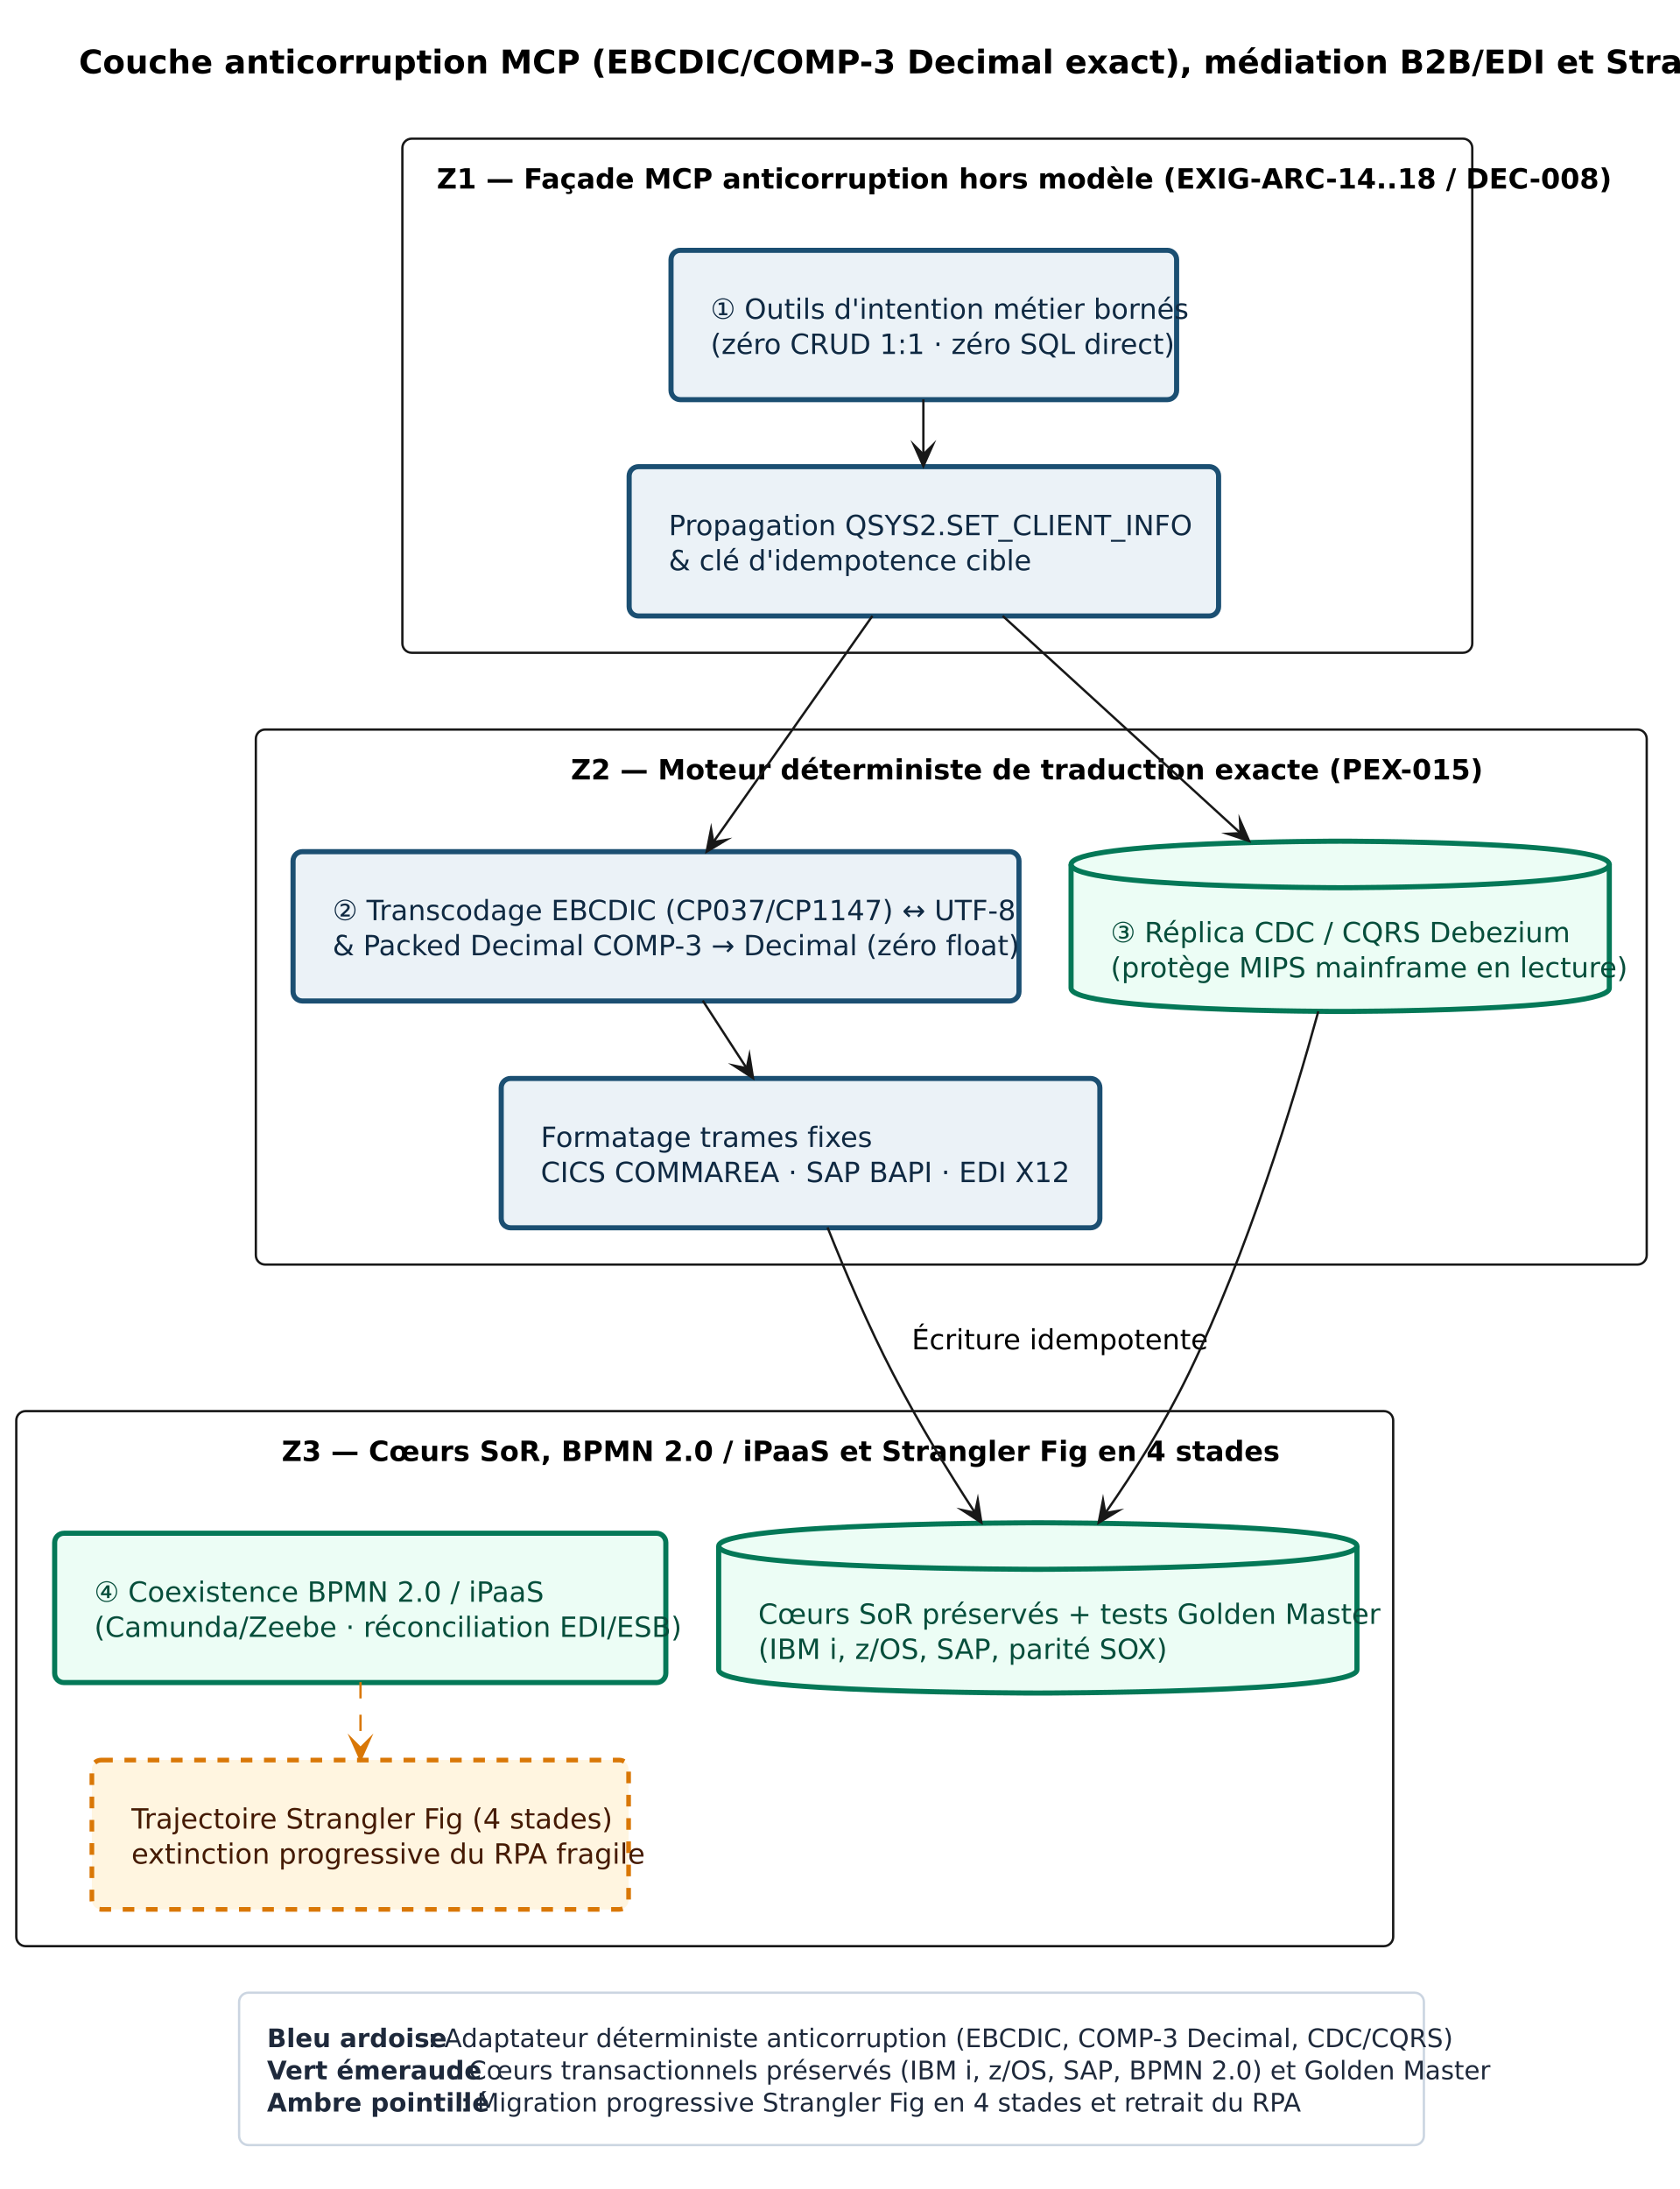
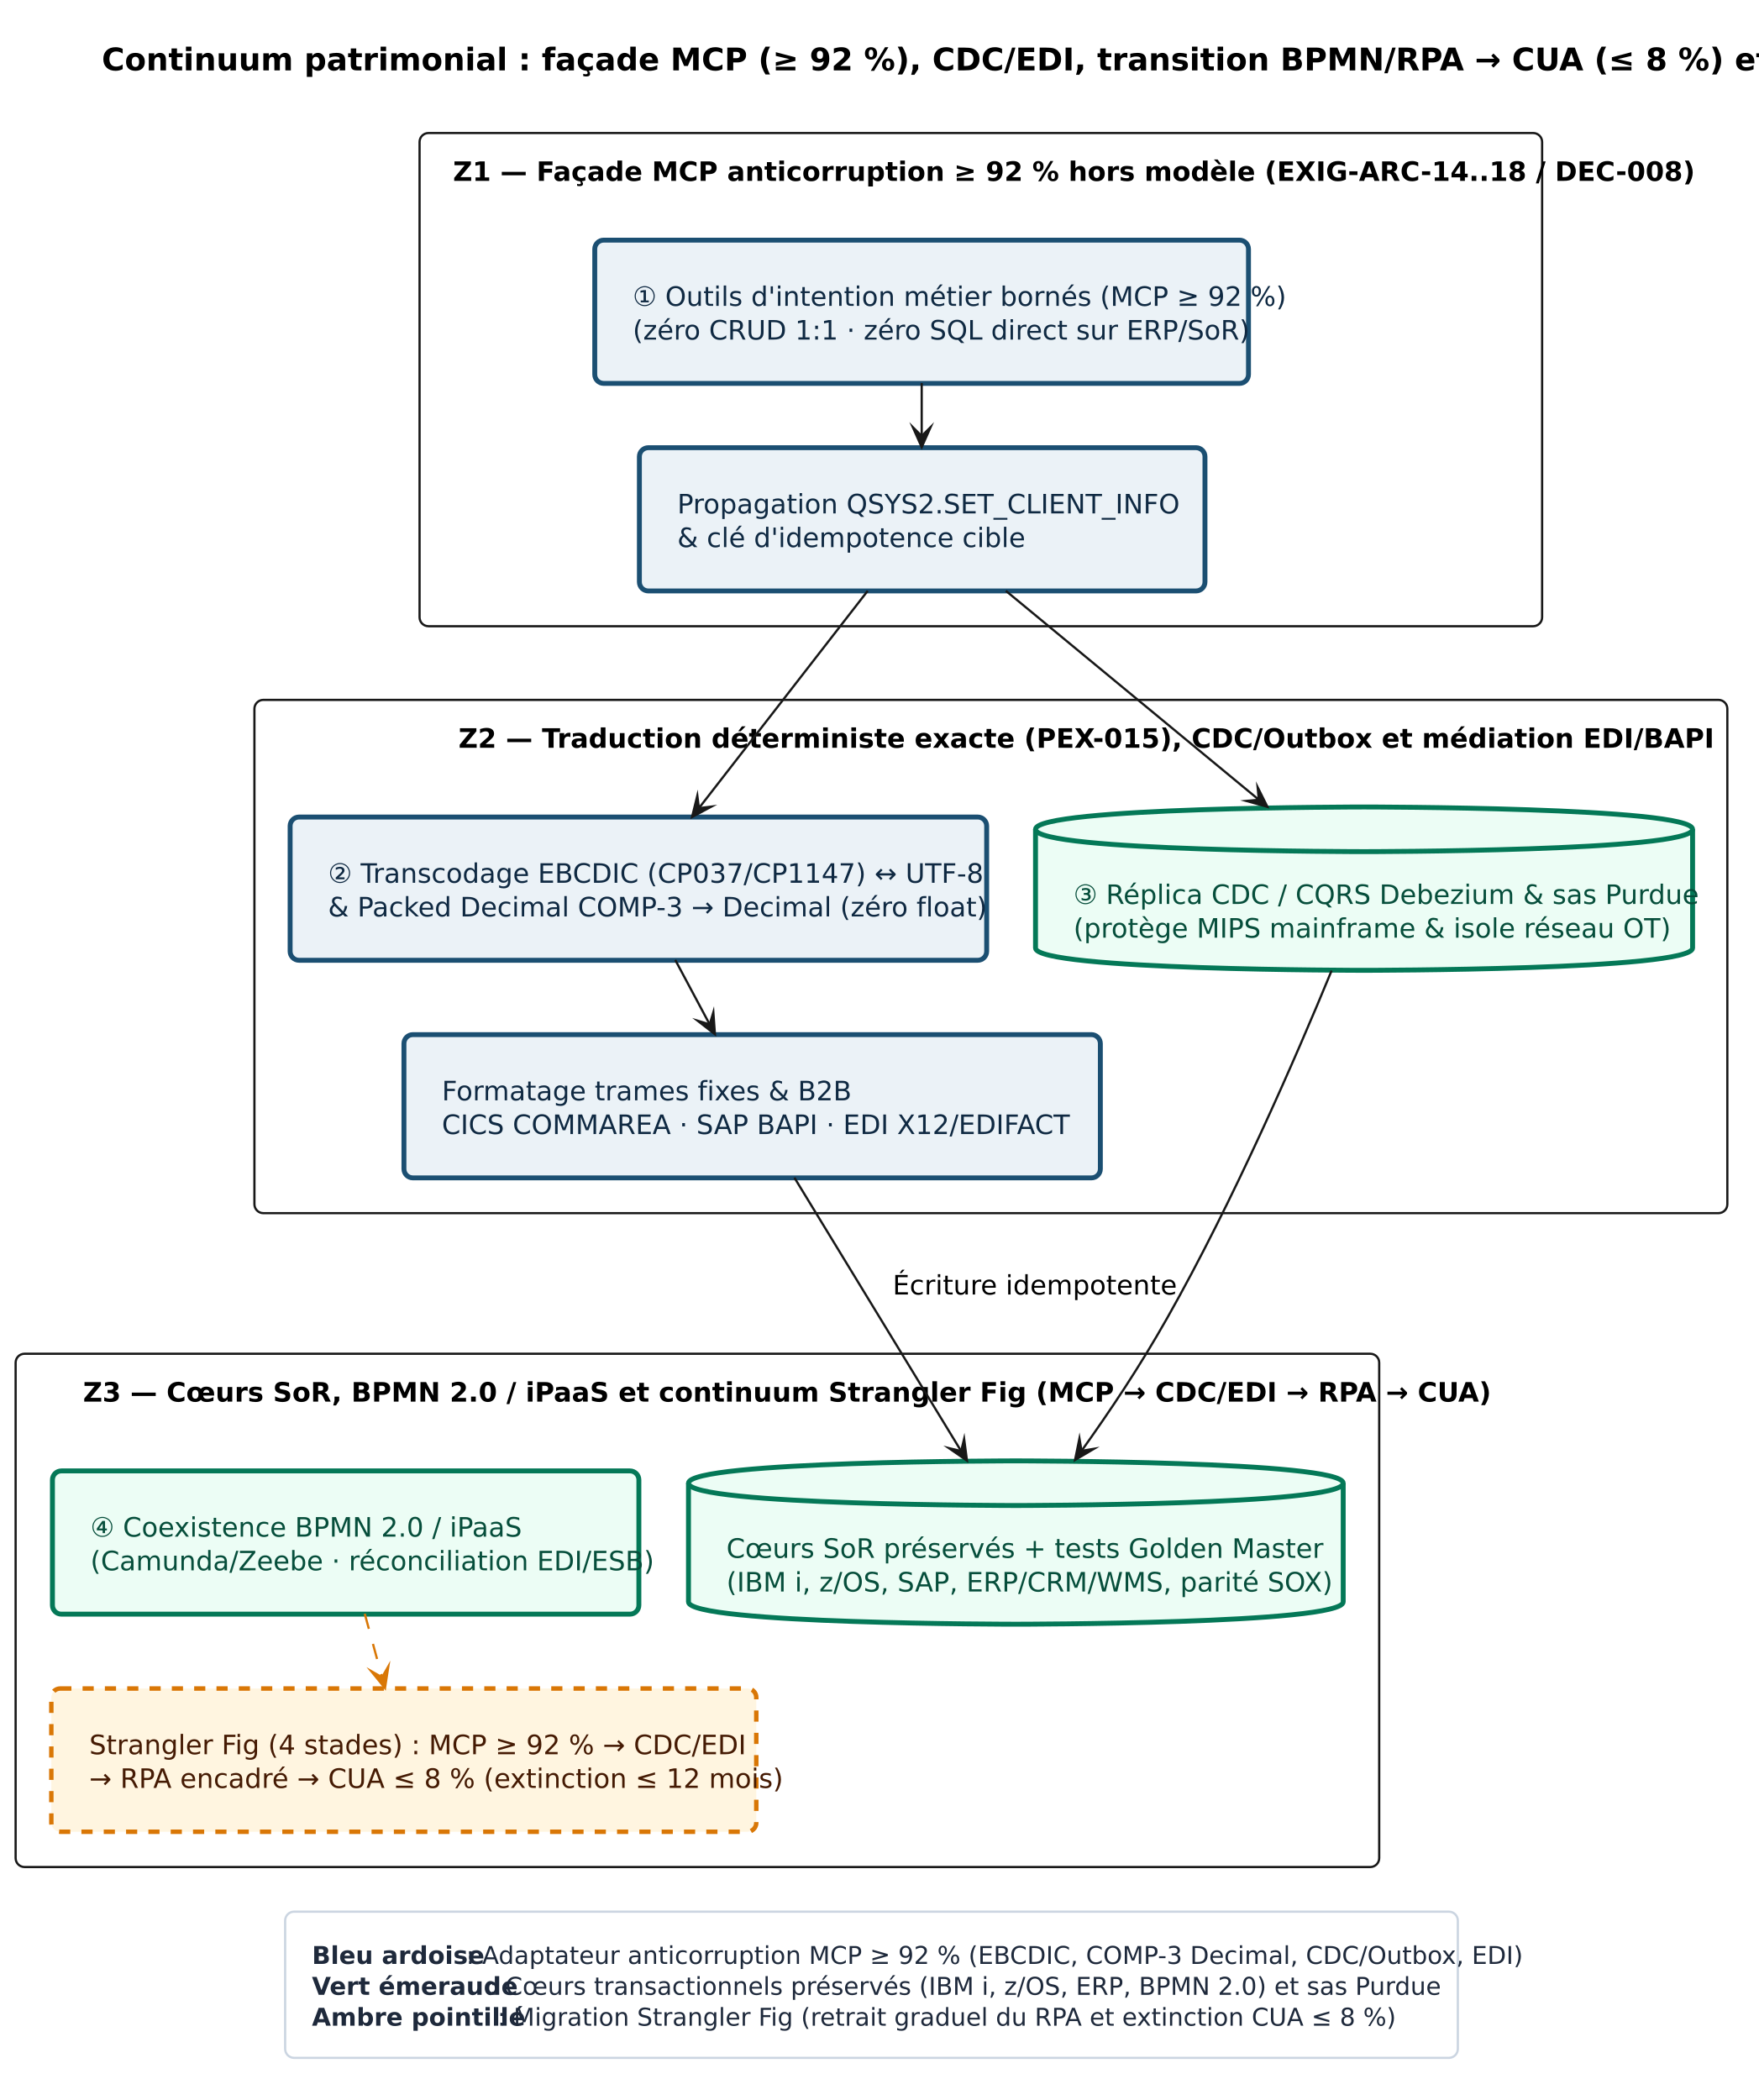
- <svg xmlns="http://www.w3.org/2000/svg" version="1.1" data-diagram-type="DESCRIPTION" style="width:722px;height:941px;background:#FFFFFF;" width="722px" height="941px" viewBox="0 0 722 941" zoomAndPan="magnify" preserveAspectRatio="none" contentStyleType="text/css">
+ <svg xmlns="http://www.w3.org/2000/svg" version="1.1" data-diagram-type="DESCRIPTION" style="width:788px;height:941px;background:#FFFFFF;" width="788px" height="941px" viewBox="0 0 788 941" zoomAndPan="magnify" preserveAspectRatio="none" contentStyleType="text/css">
  <defs />
  <g font-family="sans-serif" lengthAdjust="spacing">
    <g class="title" data-source-line="27">
-       <text x="33.897" y="31.533" fill="#000" font-size="14" textLength="647.206" font-weight="700" font-family="'DejaVu Sans'">Couche anticorruption MCP (EBCDIC/COMP-3 Decimal exact), médiation B2B/EDI et Strangler Fig</text>
+       <text x="45.596" y="31.533" fill="#000" font-size="14" textLength="689.808" font-weight="700" font-family="'DejaVu Sans'">Continuum patrimonial : façade MCP (≥ 92 %), CDC/EDI, transition BPMN/RPA → CUA (≤ 8 %) et Purdue</text>
    </g>
-     <g class="cluster" data-qualified-name="Z1 . Fa.ade MCP anticorruption hors mod.le .EXIG-ARC-14..18 . DEC-008." id="ent0001" data-source-line="29">
-       <rect x="173" y="59.609" width="460" height="221" fill="none" style="stroke:#181818;stroke-width:1;" rx="4" ry="4" />
-       <text x="187.771" y="81.066" fill="#000" font-size="12" textLength="430.459" font-weight="700" font-family="'DejaVu Sans'">Z1 — Façade MCP anticorruption hors modèle (EXIG-ARC-14..18 / DEC-008)</text>
+     <g class="cluster" data-qualified-name="Z1 . Fa.ade MCP anticorruption . 92 . hors mod.le .EXIG-ARC-14..18 . DEC-008." id="ent0001" data-source-line="29">
+       <rect x="188" y="59.609" width="503" height="221" fill="none" style="stroke:#181818;stroke-width:1;" rx="4" ry="4" />
+       <text x="202.972" y="81.066" fill="#000" font-size="12" textLength="473.057" font-weight="700" font-family="'DejaVu Sans'">Z1 — Façade MCP anticorruption ≥ 92 % hors modèle (EXIG-ARC-14..18 / DEC-008)</text>
    </g>
-     <g class="cluster" data-qualified-name="Z2 . Moteur d.terministe de traduction exacte .PEX-015." id="ent0005" data-source-line="35">
-       <rect x="110" y="313.609" width="598" height="230" fill="none" style="stroke:#181818;stroke-width:1;" rx="4" ry="4" />
-       <text x="245.438" y="335.066" fill="#000" font-size="12" textLength="327.123" font-weight="700" font-family="'DejaVu Sans'">Z2 — Moteur déterministe de traduction exacte (PEX-015)</text>
+     <g class="cluster" data-qualified-name="Z2 . Traduction d.terministe exacte .PEX-015.. CDC.Outbox et m.diation EDI.BAPI" id="ent0005" data-source-line="35">
+       <rect x="114" y="313.609" width="660" height="230" fill="none" style="stroke:#181818;stroke-width:1;" rx="4" ry="4" />
+       <text x="205.433" y="335.066" fill="#000" font-size="12" textLength="477.135" font-weight="700" font-family="'DejaVu Sans'">Z2 — Traduction déterministe exacte (PEX-015), CDC/Outbox et médiation EDI/BAPI</text>
    </g>
-     <g class="cluster" data-qualified-name="Z3 . C.urs SoR. BPMN 2.0 . iPaaS et Strangler Fig en 4 stades" id="ent0012" data-source-line="44">
-       <rect x="7" y="606.609" width="592" height="230" fill="none" style="stroke:#181818;stroke-width:1;" rx="4" ry="4" />
-       <text x="121.099" y="628.066" fill="#000" font-size="12" textLength="363.803" font-weight="700" font-family="'DejaVu Sans'">Z3 — Cœurs SoR, BPMN 2.0 / iPaaS et Strangler Fig en 4 stades</text>
+     <g class="cluster" data-qualified-name="Z3 . C.urs SoR. BPMN 2.0 . iPaaS et continuum Strangler Fig .MCP . CDC.EDI . RPA . CUA." id="ent0012" data-source-line="44">
+       <rect x="7" y="606.609" width="611" height="230" fill="none" style="stroke:#181818;stroke-width:1;" rx="4" ry="4" />
+       <text x="37.194" y="628.066" fill="#000" font-size="12" textLength="550.611" font-weight="700" font-family="'DejaVu Sans'">Z3 — Cœurs SoR, BPMN 2.0 / iPaaS et continuum Strangler Fig (MCP → CDC/EDI → RPA → CUA)</text>
    </g>
-     <g class="entity" data-qualified-name="Z1 . Fa.ade MCP anticorruption hors mod.le .EXIG-ARC-14..18 . DEC-008..N1" id="ent0002" data-source-line="30">
-       <rect x="288.5" y="107.609" width="217.381" height="64.188" fill="#EBF2F7" style="stroke:#1B4F72;stroke-width:2.2;" rx="4" ry="4" />
-       <text x="305.5" y="137.066" fill="#0F2942" font-size="12" textLength="178.711" font-family="'DejaVu Sans'">① Outils d'intention métier bornés</text>
-       <text x="305.5" y="152.16" fill="#0F2942" font-size="12" textLength="183.381" font-family="'DejaVu Sans'">(zéro CRUD 1:1 · zéro SQL direct)</text>
+     <g class="entity" data-qualified-name="Z1 . Fa.ade MCP anticorruption . 92 . hors mod.le .EXIG-ARC-14..18 . DEC-008..N1" id="ent0002" data-source-line="30">
+       <rect x="266.5" y="107.609" width="292.926" height="64.188" fill="#EBF2F7" style="stroke:#1B4F72;stroke-width:2.2;" rx="4" ry="4" />
+       <text x="283.5" y="137.066" fill="#0F2942" font-size="12" textLength="258.926" font-family="'DejaVu Sans'">① Outils d'intention métier bornés (MCP ≥ 92 %)</text>
+       <text x="283.5" y="152.16" fill="#0F2942" font-size="12" textLength="258.07" font-family="'DejaVu Sans'">(zéro CRUD 1:1 · zéro SQL direct sur ERP/SoR)</text>
    </g>
-     <g class="entity" data-qualified-name="Z1 . Fa.ade MCP anticorruption hors mod.le .EXIG-ARC-14..18 . DEC-008..N2" id="ent0003" data-source-line="31">
-       <rect x="270.5" y="200.609" width="253.428" height="64.188" fill="#EBF2F7" style="stroke:#1B4F72;stroke-width:2.2;" rx="4" ry="4" />
-       <text x="287.5" y="230.066" fill="#0F2942" font-size="12" textLength="219.428" font-family="'DejaVu Sans'">Propagation QSYS2.SET_CLIENT_INFO</text>
-       <text x="287.5" y="245.16" fill="#0F2942" font-size="12" textLength="135.703" font-family="'DejaVu Sans'">&amp; clé d'idempotence cible</text>
+     <g class="entity" data-qualified-name="Z1 . Fa.ade MCP anticorruption . 92 . hors mod.le .EXIG-ARC-14..18 . DEC-008..N2" id="ent0003" data-source-line="31">
+       <rect x="286.5" y="200.609" width="253.428" height="64.188" fill="#EBF2F7" style="stroke:#1B4F72;stroke-width:2.2;" rx="4" ry="4" />
+       <text x="303.5" y="230.066" fill="#0F2942" font-size="12" textLength="219.428" font-family="'DejaVu Sans'">Propagation QSYS2.SET_CLIENT_INFO</text>
+       <text x="303.5" y="245.16" fill="#0F2942" font-size="12" textLength="135.703" font-family="'DejaVu Sans'">&amp; clé d'idempotence cible</text>
    </g>
-     <g class="entity" data-qualified-name="Z2 . Moteur d.terministe de traduction exacte .PEX-015..N3" id="ent0006" data-source-line="36">
-       <rect x="126" y="366.109" width="312.109" height="64.188" fill="#EBF2F7" style="stroke:#1B4F72;stroke-width:2.2;" rx="4" ry="4" />
-       <text x="143" y="395.566" fill="#0F2942" font-size="12" textLength="278.109" font-family="'DejaVu Sans'">② Transcodage EBCDIC (CP037/CP1147) ↔ UTF-8</text>
-       <text x="143" y="410.66" fill="#0F2942" font-size="12" textLength="269.092" font-family="'DejaVu Sans'">&amp; Packed Decimal COMP-3 → Decimal (zéro float)</text>
+     <g class="entity" data-qualified-name="Z2 . Traduction d.terministe exacte .PEX-015.. CDC.Outbox et m.diation EDI.BAPI.N3" id="ent0006" data-source-line="36">
+       <rect x="130" y="366.109" width="312.109" height="64.188" fill="#EBF2F7" style="stroke:#1B4F72;stroke-width:2.2;" rx="4" ry="4" />
+       <text x="147" y="395.566" fill="#0F2942" font-size="12" textLength="278.109" font-family="'DejaVu Sans'">② Transcodage EBCDIC (CP037/CP1147) ↔ UTF-8</text>
+       <text x="147" y="410.66" fill="#0F2942" font-size="12" textLength="269.092" font-family="'DejaVu Sans'">&amp; Packed Decimal COMP-3 → Decimal (zéro float)</text>
    </g>
-     <g class="entity" data-qualified-name="Z2 . Moteur d.terministe de traduction exacte .PEX-015..N4" id="ent0007" data-source-line="37">
-       <rect x="215.5" y="463.609" width="257.383" height="64.188" fill="#EBF2F7" style="stroke:#1B4F72;stroke-width:2.2;" rx="4" ry="4" />
-       <text x="232.5" y="493.066" fill="#0F2942" font-size="12" textLength="126.041" font-family="'DejaVu Sans'">Formatage trames fixes</text>
-       <text x="232.5" y="508.16" fill="#0F2942" font-size="12" textLength="223.383" font-family="'DejaVu Sans'">CICS COMMAREA · SAP BAPI · EDI X12</text>
+     <g class="entity" data-qualified-name="Z2 . Traduction d.terministe exacte .PEX-015.. CDC.Outbox et m.diation EDI.BAPI.N4" id="ent0007" data-source-line="37">
+       <rect x="181" y="463.609" width="312.051" height="64.188" fill="#EBF2F7" style="stroke:#1B4F72;stroke-width:2.2;" rx="4" ry="4" />
+       <text x="198" y="493.066" fill="#0F2942" font-size="12" textLength="163.395" font-family="'DejaVu Sans'">Formatage trames fixes &amp; B2B</text>
+       <text x="198" y="508.16" fill="#0F2942" font-size="12" textLength="278.051" font-family="'DejaVu Sans'">CICS COMMAREA · SAP BAPI · EDI X12/EDIFACT</text>
    </g>
-     <g class="entity" data-qualified-name="Z2 . Moteur d.terministe de traduction exacte .PEX-015..N5" id="ent0008" data-source-line="38">
-       <path d="M460.5,371.609 C460.5,361.609 576.207,361.609 576.207,361.609 C576.207,361.609 691.914,361.609 691.914,371.609 L691.914,424.797 C691.914,434.797 576.207,434.797 576.207,434.797 C576.207,434.797 460.5,434.797 460.5,424.797 L460.5,371.609" style="stroke:#047857;stroke-width:2.2;" fill="#ECFDF5" />
-       <path d="M460.5,371.609 C460.5,381.609 576.207,381.609 576.207,381.609 C576.207,381.609 691.914,381.609 691.914,371.609" style="stroke:#047857;stroke-width:2.2;" fill="none" />
-       <text x="477.5" y="405.066" fill="#064E3B" font-size="12" textLength="185.051" font-family="'DejaVu Sans'">③ Réplica CDC / CQRS Debezium</text>
-       <text x="477.5" y="420.16" fill="#064E3B" font-size="12" textLength="197.414" font-family="'DejaVu Sans'">(protège MIPS mainframe en lecture)</text>
+     <g class="entity" data-qualified-name="Z2 . Traduction d.terministe exacte .PEX-015.. CDC.Outbox et m.diation EDI.BAPI.N5" id="ent0008" data-source-line="38">
+       <path d="M464,371.609 C464,361.609 611.213,361.609 611.213,361.609 C611.213,361.609 758.426,361.609 758.426,371.609 L758.426,424.797 C758.426,434.797 611.213,434.797 611.213,434.797 C611.213,434.797 464,434.797 464,424.797 L464,371.609" style="stroke:#047857;stroke-width:2.2;" fill="#ECFDF5" />
+       <path d="M464,371.609 C464,381.609 611.213,381.609 611.213,381.609 C611.213,381.609 758.426,381.609 758.426,371.609" style="stroke:#047857;stroke-width:2.2;" fill="none" />
+       <text x="481" y="405.066" fill="#064E3B" font-size="12" textLength="260.426" font-family="'DejaVu Sans'">③ Réplica CDC / CQRS Debezium &amp; sas Purdue</text>
+       <text x="481" y="420.16" fill="#064E3B" font-size="12" textLength="240.756" font-family="'DejaVu Sans'">(protège MIPS mainframe &amp; isole réseau OT)</text>
    </g>
-     <g class="entity" data-qualified-name="Z3 . C.urs SoR. BPMN 2.0 . iPaaS et Strangler Fig en 4 stades.N6" id="ent0013" data-source-line="45">
-       <path d="M309,664.609 C309,654.609 446.208,654.609 446.208,654.609 C446.208,654.609 583.416,654.609 583.416,664.609 L583.416,717.797 C583.416,727.797 446.208,727.797 446.208,727.797 C446.208,727.797 309,727.797 309,717.797 L309,664.609" style="stroke:#047857;stroke-width:2.2;" fill="#ECFDF5" />
-       <path d="M309,664.609 C309,674.609 446.208,674.609 446.208,674.609 C446.208,674.609 583.416,674.609 583.416,664.609" style="stroke:#047857;stroke-width:2.2;" fill="none" />
-       <text x="326" y="698.066" fill="#064E3B" font-size="12" textLength="240.416" font-family="'DejaVu Sans'">Cœurs SoR préservés + tests Golden Master</text>
-       <text x="326" y="713.16" fill="#064E3B" font-size="12" textLength="164.707" font-family="'DejaVu Sans'">(IBM i, z/OS, SAP, parité SOX)</text>
+     <g class="entity" data-qualified-name="Z3 . C.urs SoR. BPMN 2.0 . iPaaS et continuum Strangler Fig .MCP . CDC.EDI . RPA . CUA..N6" id="ent0013" data-source-line="45">
+       <path d="M308.5,664.609 C308.5,654.609 455.186,654.609 455.186,654.609 C455.186,654.609 601.871,654.609 601.871,664.609 L601.871,717.797 C601.871,727.797 455.186,727.797 455.186,727.797 C455.186,727.797 308.5,727.797 308.5,717.797 L308.5,664.609" style="stroke:#047857;stroke-width:2.2;" fill="#ECFDF5" />
+       <path d="M308.5,664.609 C308.5,674.609 455.186,674.609 455.186,674.609 C455.186,674.609 601.871,674.609 601.871,664.609" style="stroke:#047857;stroke-width:2.2;" fill="none" />
+       <text x="325.5" y="698.066" fill="#064E3B" font-size="12" textLength="240.416" font-family="'DejaVu Sans'">Cœurs SoR préservés + tests Golden Master</text>
+       <text x="325.5" y="713.16" fill="#064E3B" font-size="12" textLength="259.371" font-family="'DejaVu Sans'">(IBM i, z/OS, SAP, ERP/CRM/WMS, parité SOX)</text>
    </g>
-     <g class="entity" data-qualified-name="Z3 . C.urs SoR. BPMN 2.0 . iPaaS et Strangler Fig en 4 stades.N7" id="ent0014" data-source-line="46">
+     <g class="entity" data-qualified-name="Z3 . C.urs SoR. BPMN 2.0 . iPaaS et continuum Strangler Fig .MCP . CDC.EDI . RPA . CUA..N7" id="ent0014" data-source-line="46">
      <rect x="23.5" y="659.109" width="262.768" height="64.188" fill="#ECFDF5" style="stroke:#047857;stroke-width:2.2;" rx="4" ry="4" />
      <text x="40.5" y="688.566" fill="#064E3B" font-size="12" textLength="179.748" font-family="'DejaVu Sans'">④ Coexistence BPMN 2.0 / iPaaS</text>
      <text x="40.5" y="703.66" fill="#064E3B" font-size="12" textLength="228.768" font-family="'DejaVu Sans'">(Camunda/Zeebe · réconciliation EDI/ESB)</text>
    </g>
-     <g class="entity" data-qualified-name="Z3 . C.urs SoR. BPMN 2.0 . iPaaS et Strangler Fig en 4 stades.N8" id="ent0015" data-source-line="47">
-       <rect x="39.5" y="756.609" width="230.764" height="64.188" fill="#FFF5E0" style="stroke:#D97706;stroke-width:2;stroke-dasharray:5,5;" rx="4" ry="4" />
-       <text x="56.5" y="786.066" fill="#451A03" font-size="12" textLength="185.402" font-family="'DejaVu Sans'">Trajectoire Strangler Fig (4 stades)</text>
-       <text x="56.5" y="801.16" fill="#451A03" font-size="12" textLength="196.764" font-family="'DejaVu Sans'">extinction progressive du RPA fragile</text>
+     <g class="entity" data-qualified-name="Z3 . C.urs SoR. BPMN 2.0 . iPaaS et continuum Strangler Fig .MCP . CDC.EDI . RPA . CUA..N8" id="ent0015" data-source-line="47">
+       <rect x="23" y="756.609" width="315.877" height="64.188" fill="#FFF5E0" style="stroke:#D97706;stroke-width:2;stroke-dasharray:5,5;" rx="4" ry="4" />
+       <text x="40" y="786.066" fill="#451A03" font-size="12" textLength="270.633" font-family="'DejaVu Sans'">Strangler Fig (4 stades) : MCP ≥ 92 % → CDC/EDI</text>
+       <text x="40" y="801.16" fill="#451A03" font-size="12" textLength="281.877" font-family="'DejaVu Sans'">→ RPA encadré → CUA ≤ 8 % (extinction ≤ 12 mois)</text>
    </g>
    <g class="link" data-entity-1="ent0002" data-entity-2="ent0003" id="lnk4" data-source-line="32" data-link-type="dependency">
-       <path d="M397,171.669 C397,180.939 397,186.099 397,195.379" style="stroke:#181818;stroke-width:1;" fill="none" id="N1-to-N2" />
-       <polygon points="397,200.379,401,191.379,397,195.379,393,191.379,397,200.379" fill="#181818" style="stroke:#181818;stroke-width:1;stroke-linejoin:miter;stroke-miterlimit:10;" />
+       <path d="M413,171.669 C413,180.939 413,186.099 413,195.379" style="stroke:#181818;stroke-width:1;" fill="none" id="N1-to-N2" />
+       <polygon points="413,200.379,417,191.379,413,195.379,409,191.379,413,200.379" fill="#181818" style="stroke:#181818;stroke-width:1;stroke-linejoin:miter;stroke-miterlimit:10;" />
    </g>
    <g class="link" data-entity-1="ent0003" data-entity-2="ent0006" id="lnk9" data-source-line="39" data-link-type="dependency">
-       <path d="M375.1,264.749 C354.64,293.839 327.137,332.94 306.697,362" style="stroke:#181818;stroke-width:1;" fill="none" id="N2-to-N3" />
-       <polygon points="303.82,366.089,312.27,361.029,306.697,362,305.726,356.427,303.82,366.089" fill="#181818" style="stroke:#181818;stroke-width:1;stroke-linejoin:miter;stroke-miterlimit:10;" />
+       <path d="M388.81,264.749 C366.22,293.839 335.737,333.08 313.167,362.14" style="stroke:#181818;stroke-width:1;" fill="none" id="N2-to-N3" />
+       <polygon points="310.1,366.089,318.78,361.435,313.167,362.14,312.461,356.528,310.1,366.089" fill="#181818" style="stroke:#181818;stroke-width:1;stroke-linejoin:miter;stroke-miterlimit:10;" />
    </g>
    <g class="link" data-entity-1="ent0006" data-entity-2="ent0007" id="lnk10" data-source-line="40" data-link-type="dependency">
-       <path d="M302.13,430.119 C309.06,440.789 314.097,448.546 321.037,459.236" style="stroke:#181818;stroke-width:1;" fill="none" id="N3-to-N4" />
-       <polygon points="323.76,463.429,322.214,453.703,321.037,459.236,315.504,458.059,323.76,463.429" fill="#181818" style="stroke:#181818;stroke-width:1;stroke-linejoin:miter;stroke-miterlimit:10;" />
+       <path d="M302.56,430.119 C308.26,440.789 312.284,448.329 317.994,459.019" style="stroke:#181818;stroke-width:1;" fill="none" id="N3-to-N4" />
+       <polygon points="320.35,463.429,319.638,453.606,317.994,459.019,312.581,457.375,320.35,463.429" fill="#181818" style="stroke:#181818;stroke-width:1;stroke-linejoin:miter;stroke-miterlimit:10;" />
    </g>
    <g class="link" data-entity-1="ent0003" data-entity-2="ent0008" id="lnk11" data-source-line="41" data-link-type="dependency">
-       <path d="M431.09,264.749 C461.32,292.359 501.758,329.297 533.368,358.167" style="stroke:#181818;stroke-width:1;" fill="none" id="N2-to-N5" />
-       <polygon points="537.06,361.539,533.112,352.516,533.368,358.167,527.717,358.423,537.06,361.539" fill="#181818" style="stroke:#181818;stroke-width:1;stroke-linejoin:miter;stroke-miterlimit:10;" />
+       <path d="M450.71,264.749 C484.14,292.359 529.105,329.486 564.065,358.356" style="stroke:#181818;stroke-width:1;" fill="none" id="N2-to-N5" />
+       <polygon points="567.92,361.539,563.527,352.724,564.065,358.356,558.433,358.893,567.92,361.539" fill="#181818" style="stroke:#181818;stroke-width:1;stroke-linejoin:miter;stroke-miterlimit:10;" />
    </g>
    <g class="link" data-entity-1="ent0007" data-entity-2="ent0013" id="lnk16" data-source-line="48" data-link-type="dependency">
-       <path d="M355.8,527.639 C363.21,546.239 373.36,570.159 384,590.609 C395.37,612.459 407.117,631.686 419.217,650.316" style="stroke:#181818;stroke-width:1;" fill="none" id="N4-to-N6" />
-       <polygon points="421.94,654.509,420.392,644.783,419.217,650.316,413.683,649.14,421.94,654.509" fill="#181818" style="stroke:#181818;stroke-width:1;stroke-linejoin:miter;stroke-miterlimit:10;" />
-       <text x="392" y="580.066" fill="#000" font-size="12" textLength="110.725" font-family="'DejaVu Sans'">Écriture idempotente</text>
+       <path d="M355.96,527.699 C377.07,562.309 408.517,613.89 430.677,650.23" style="stroke:#181818;stroke-width:1;" fill="none" id="N4-to-N6" />
+       <polygon points="433.28,654.499,432.009,644.733,430.677,650.23,425.179,648.898,433.28,654.499" fill="#181818" style="stroke:#181818;stroke-width:1;stroke-linejoin:miter;stroke-miterlimit:10;" />
+       <text x="400" y="580.066" fill="#000" font-size="12" textLength="110.725" font-family="'DejaVu Sans'">Écriture idempotente</text>
    </g>
    <g class="link" data-entity-1="ent0008" data-entity-2="ent0013" id="lnk17" data-source-line="49" data-link-type="dependency">
-       <path d="M566.81,434.749 C556.03,474.019 536.35,538.519 511,590.609 C500.16,612.869 488.069,632.028 475.229,650.448" style="stroke:#181818;stroke-width:1;" fill="none" id="N5-to-N6" />
-       <polygon points="472.37,654.549,480.798,649.454,475.229,650.448,474.235,644.879,472.37,654.549" fill="#181818" style="stroke:#181818;stroke-width:1;stroke-linejoin:miter;stroke-miterlimit:10;" />
+       <path d="M596.67,434.939 C580.53,474.099 552.65,538.229 523,590.609 C510.63,612.459 497.825,631.62 484.615,650.13" style="stroke:#181818;stroke-width:1;" fill="none" id="N5-to-N6" />
+       <polygon points="481.71,654.199,490.194,649.197,484.615,650.13,483.682,644.55,481.71,654.199" fill="#181818" style="stroke:#181818;stroke-width:1;stroke-linejoin:miter;stroke-miterlimit:10;" />
    </g>
    <g class="link" data-entity-1="ent0014" data-entity-2="ent0015" id="lnk18" data-source-line="50" data-link-type="dependency">
-       <path d="M155,723.119 C155,733.789 155,740.739 155,751.429" style="stroke:#D97706;stroke-width:1;stroke-dasharray:7,7;" fill="none" id="N7-to-N8" />
-       <polygon points="155,756.429,159,747.429,155,751.429,151,747.429,155,756.429" fill="#D97706" style="stroke:#D97706;stroke-width:1;stroke-linejoin:miter;stroke-miterlimit:10;" />
+       <path d="M163.44,723.119 C166.35,733.789 168.287,740.915 171.197,751.605" style="stroke:#D97706;stroke-width:1;stroke-dasharray:7,7;" fill="none" id="N7-to-N8" />
+       <polygon points="172.51,756.429,174.006,746.695,171.197,751.605,166.287,748.796,172.51,756.429" fill="#D97706" style="stroke:#D97706;stroke-width:1;stroke-linejoin:miter;stroke-miterlimit:10;" />
    </g>
    <g class="legend" data-source-line="53">
-       <rect x="102.804" y="856.609" width="509.391" height="65.508" fill="none" style="stroke:#CBD5E1;stroke-width:1;" rx="4" ry="4" />
-       <text x="114.804" y="880.028" fill="#1E293B" font-size="11" textLength="66.021" font-weight="700" font-family="'DejaVu Sans'">Bleu ardoise</text>
-       <text x="183.882" y="880.028" fill="#1E293B" font-size="11" textLength="401.011" font-family="'DejaVu Sans'">: Adaptateur déterministe anticorruption (EBCDIC, COMP-3 Decimal, CDC/CQRS)</text>
-       <text x="114.804" y="893.864" fill="#1E293B" font-size="11" textLength="76.425" font-weight="700" font-family="'DejaVu Sans'">Vert émeraude</text>
-       <text x="194.286" y="893.864" fill="#1E293B" font-size="11" textLength="405.91" font-family="'DejaVu Sans'">: Cœurs transactionnels préservés (IBM i, z/OS, SAP, BPMN 2.0) et Golden Master</text>
-       <text x="114.804" y="907.7" fill="#1E293B" font-size="11" textLength="80.062" font-weight="700" font-family="'DejaVu Sans'">Ambre pointillé</text>
-       <text x="197.922" y="907.7" fill="#1E293B" font-size="11" textLength="321.594" font-family="'DejaVu Sans'">: Migration progressive Strangler Fig en 4 stades et retrait du RPA</text>
+       <rect x="127.772" y="856.609" width="525.456" height="65.508" fill="none" style="stroke:#CBD5E1;stroke-width:1;" rx="4" ry="4" />
+       <text x="139.772" y="880.028" fill="#1E293B" font-size="11" textLength="66.021" font-weight="700" font-family="'DejaVu Sans'">Bleu ardoise</text>
+       <text x="208.85" y="880.028" fill="#1E293B" font-size="11" textLength="432.378" font-family="'DejaVu Sans'">: Adaptateur anticorruption MCP ≥ 92 % (EBCDIC, COMP-3 Decimal, CDC/Outbox, EDI)</text>
+       <text x="139.772" y="893.864" fill="#1E293B" font-size="11" textLength="76.425" font-weight="700" font-family="'DejaVu Sans'">Vert émeraude</text>
+       <text x="219.253" y="893.864" fill="#1E293B" font-size="11" textLength="390.017" font-family="'DejaVu Sans'">: Cœurs transactionnels préservés (IBM i, z/OS, ERP, BPMN 2.0) et sas Purdue</text>
+       <text x="139.772" y="907.7" fill="#1E293B" font-size="11" textLength="80.062" font-weight="700" font-family="'DejaVu Sans'">Ambre pointillé</text>
+       <text x="222.89" y="907.7" fill="#1E293B" font-size="11" textLength="357.221" font-family="'DejaVu Sans'">: Migration Strangler Fig (retrait graduel du RPA et extinction CUA ≤ 8 %)</text>
    </g>
  </g>
</svg>
